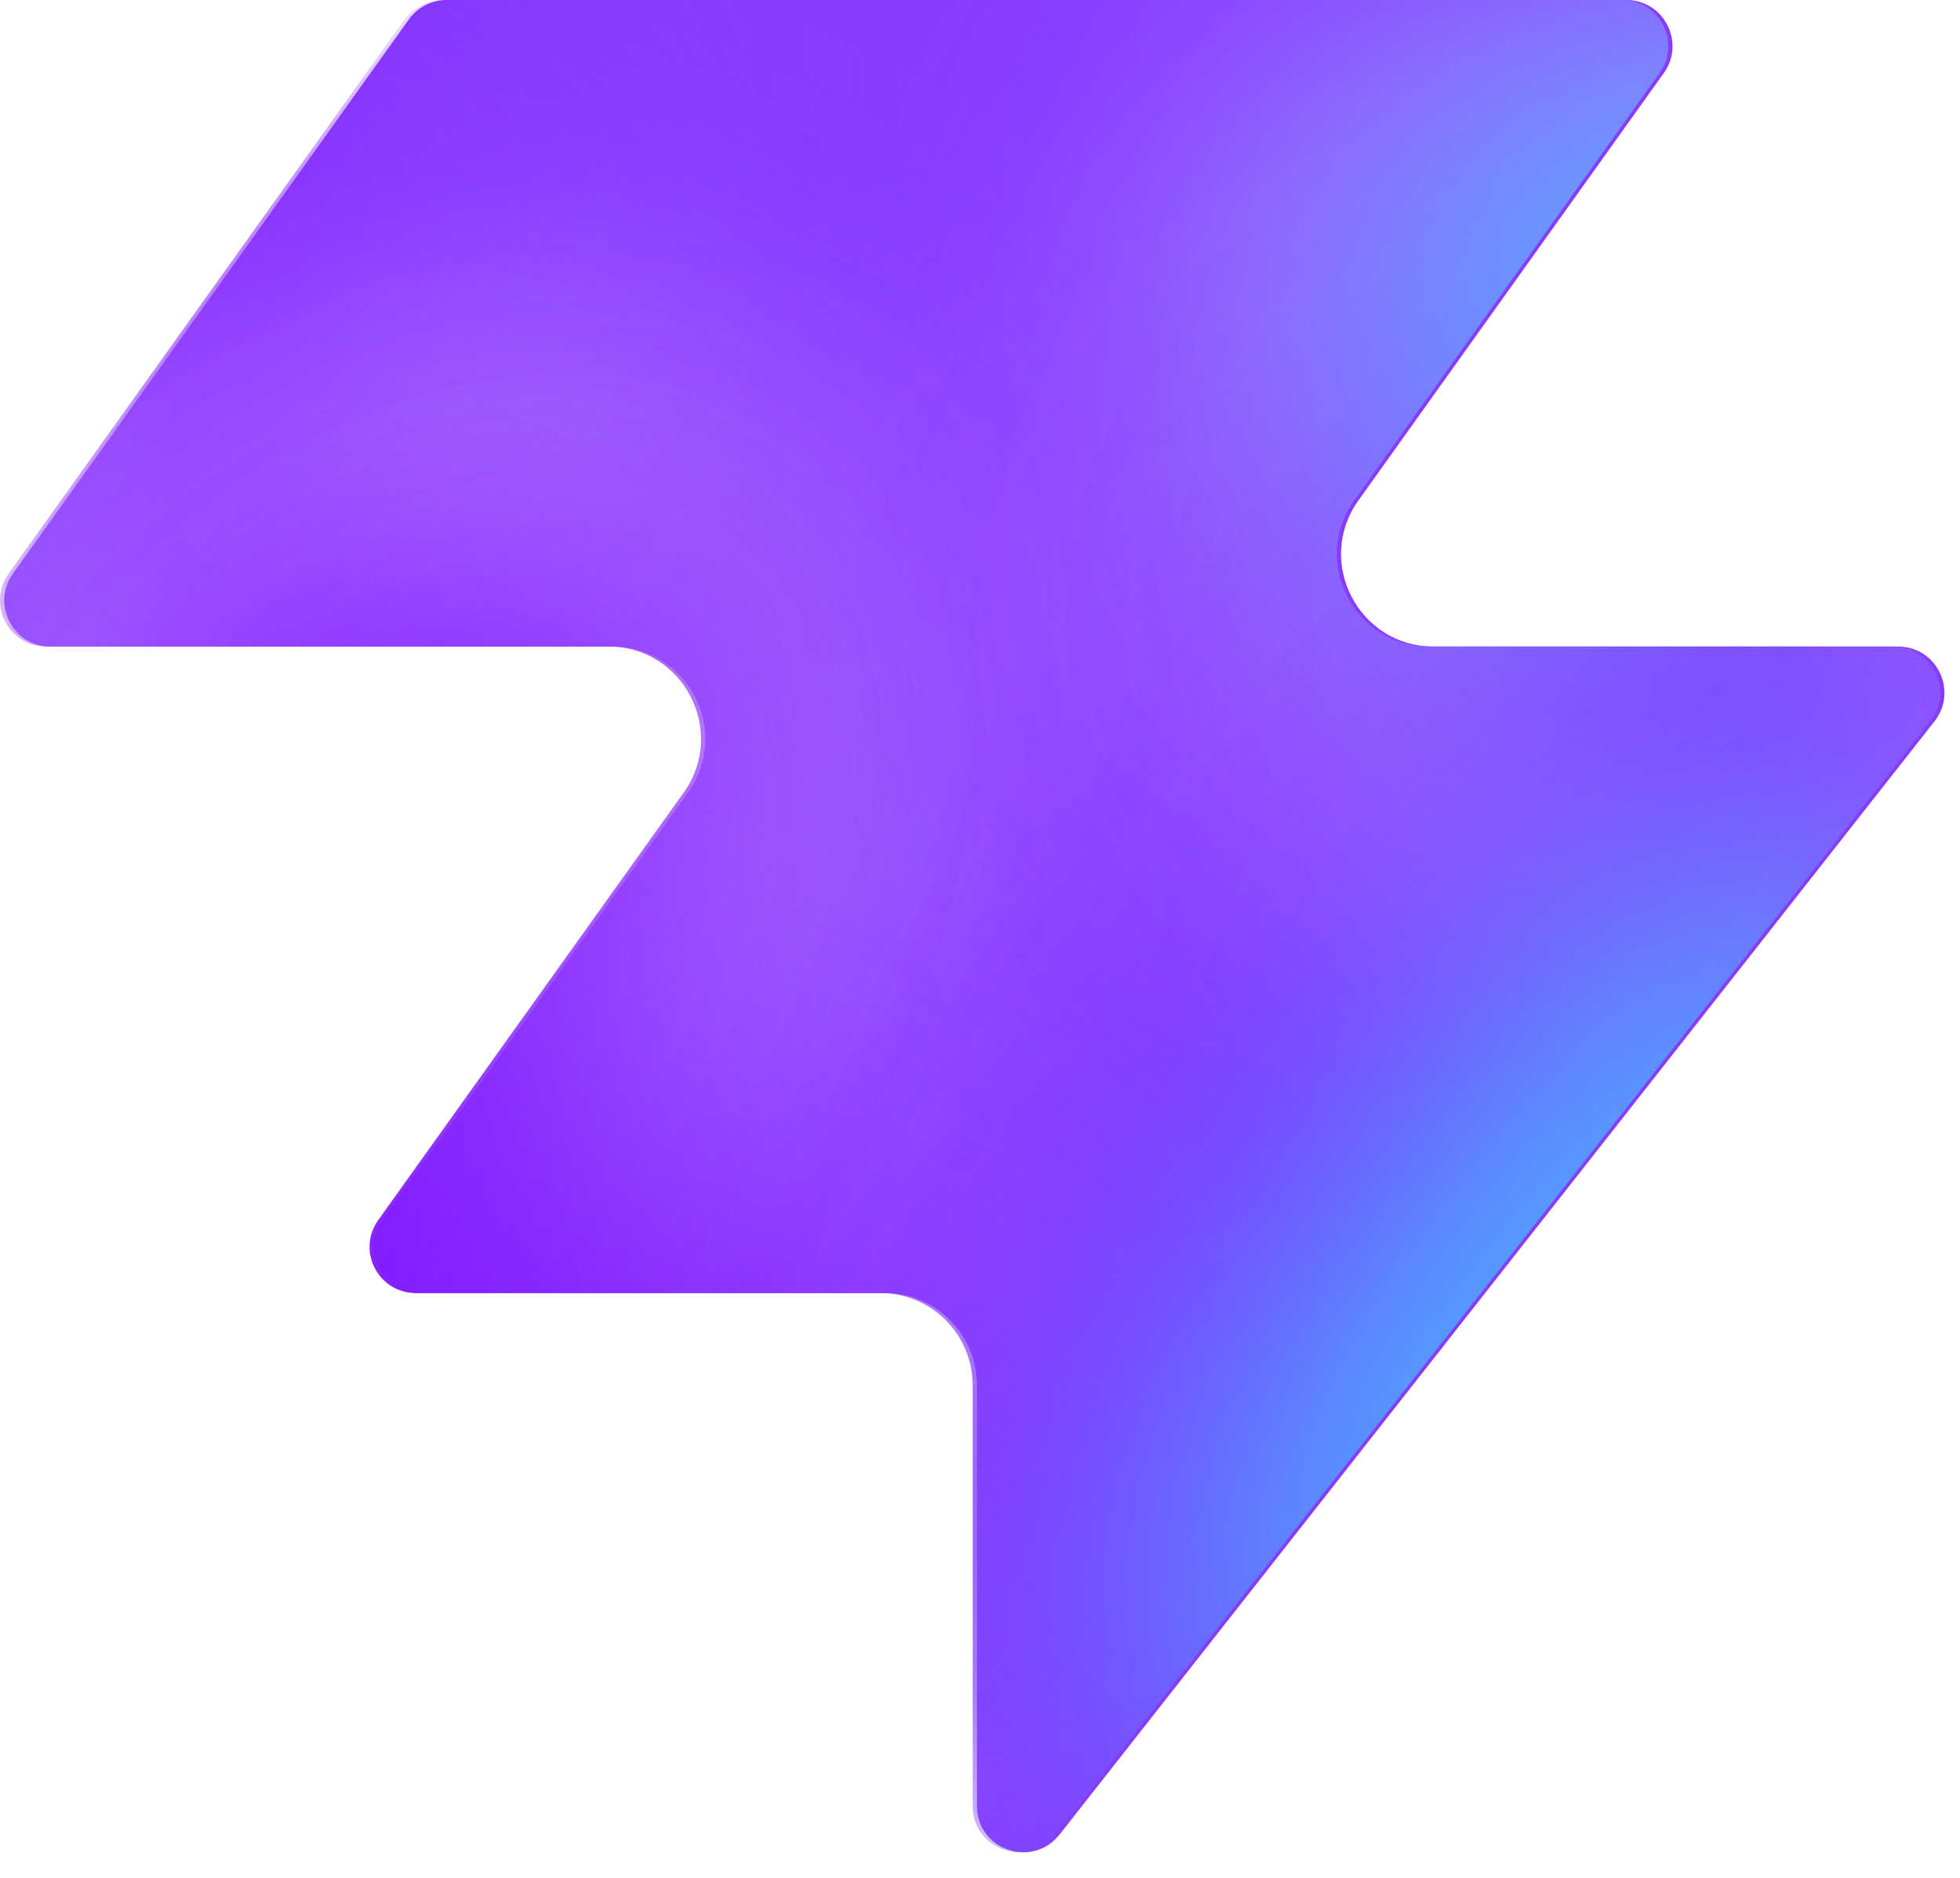
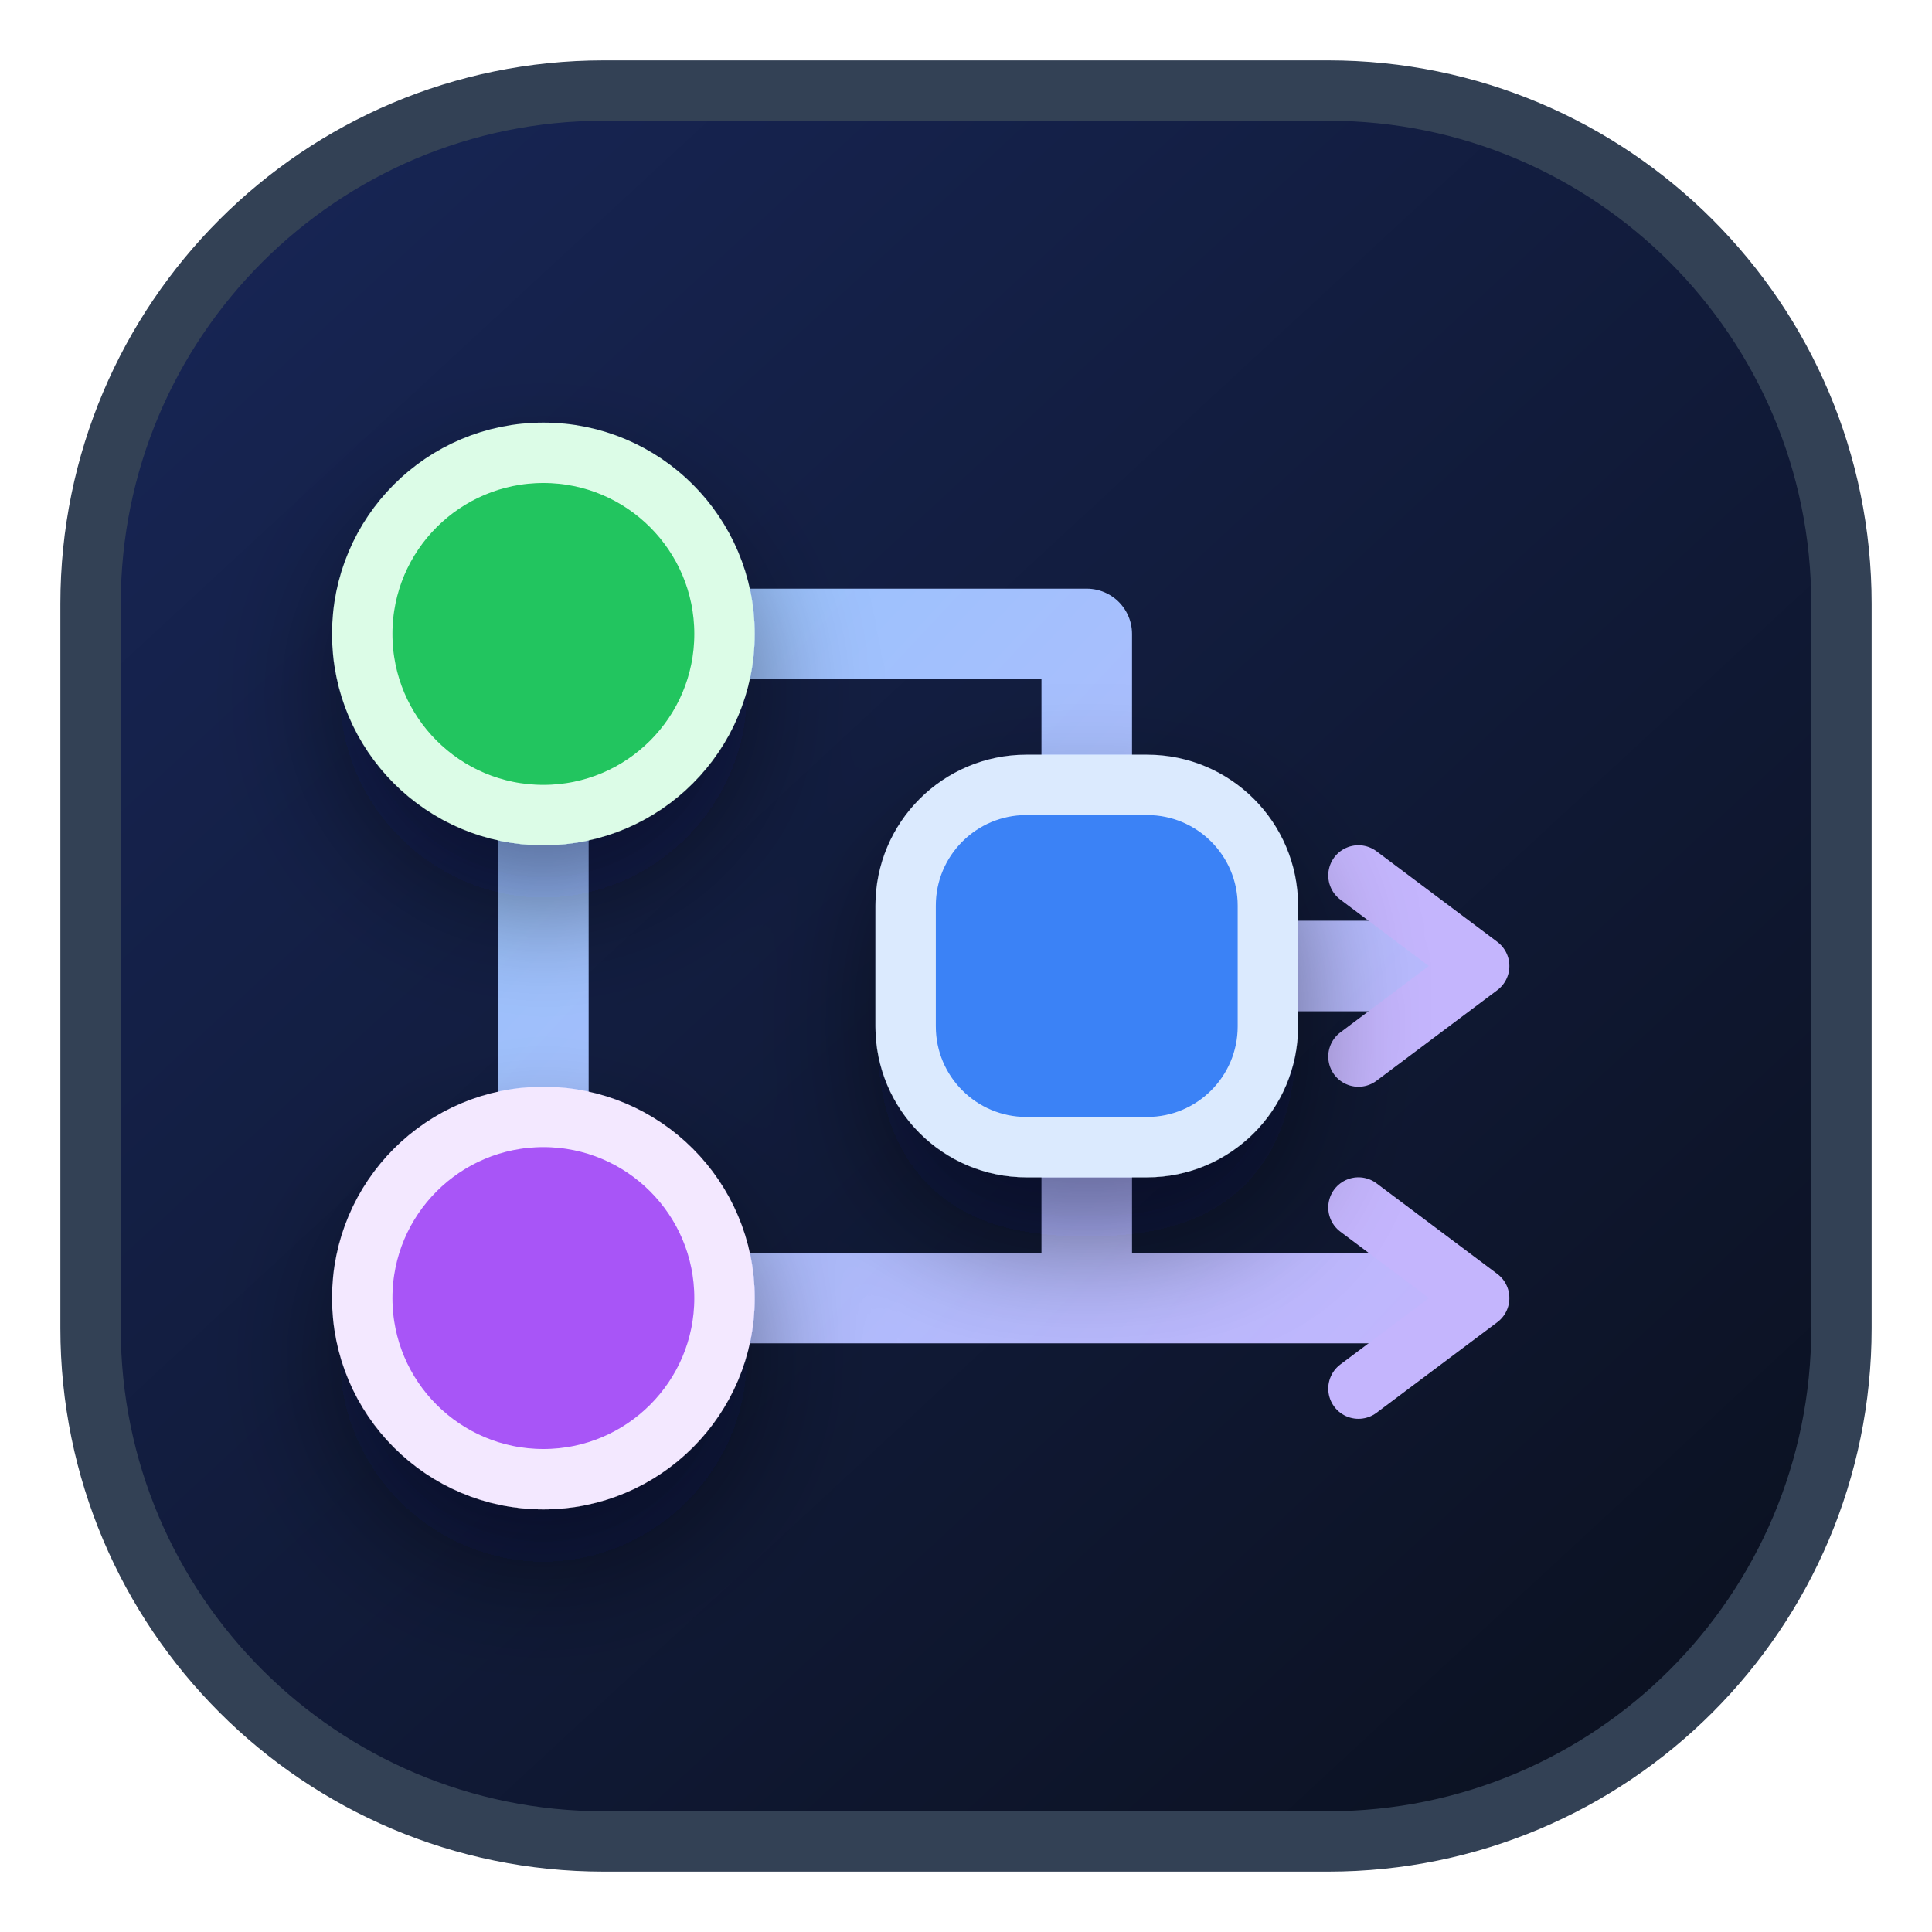
- <svg xmlns="http://www.w3.org/2000/svg" width="48" height="46" fill="none" viewBox="0 0 48 46">
-   <path fill="#863bff" d="M25.946 44.938c-.664.845-2.021.375-2.021-.698V33.937a2.26 2.26 0 0 0-2.262-2.262H10.287c-.92 0-1.456-1.04-.92-1.788l7.48-10.471c1.07-1.497 0-3.578-1.842-3.578H1.237c-.92 0-1.456-1.04-.92-1.788L10.013.474c.214-.297.556-.474.92-.474h28.894c.92 0 1.456 1.04.92 1.788l-7.48 10.471c-1.07 1.498 0 3.579 1.842 3.579h11.377c.943 0 1.473 1.088.89 1.83L25.947 44.94z" style="fill:#863bff;fill:color(display-p3 .525 .23 1);fill-opacity:1" />
-   <mask id="a" width="48" height="46" x="0" y="0" maskUnits="userSpaceOnUse" style="mask-type:alpha">
-     <path fill="#000" d="M25.842 44.938c-.664.844-2.021.375-2.021-.698V33.937a2.26 2.26 0 0 0-2.262-2.262H10.183c-.92 0-1.456-1.04-.92-1.788l7.48-10.471c1.07-1.498 0-3.579-1.842-3.579H1.133c-.92 0-1.456-1.04-.92-1.787L9.91.473c.214-.297.556-.474.92-.474h28.894c.92 0 1.456 1.04.92 1.788l-7.48 10.471c-1.07 1.498 0 3.578 1.842 3.578h11.377c.943 0 1.473 1.088.89 1.832L25.843 44.94z" style="fill:#000;fill-opacity:1" />
-   </mask>
-   <g mask="url(#a)">
-     <g filter="url(#b)">
-       <ellipse cx="5.508" cy="14.704" fill="#ede6ff" rx="5.508" ry="14.704" style="fill:#ede6ff;fill:color(display-p3 .927 .903 1);fill-opacity:1" transform="matrix(.00324 1 1 -.00324 -4.47 31.516)" />
-     </g>
-     <g filter="url(#c)">
-       <ellipse cx="10.399" cy="29.851" fill="#ede6ff" rx="10.399" ry="29.851" style="fill:#ede6ff;fill:color(display-p3 .927 .903 1);fill-opacity:1" transform="matrix(.00324 1 1 -.00324 -39.328 7.883)" />
-     </g>
-     <g filter="url(#d)">
-       <ellipse cx="5.508" cy="30.487" fill="#7e14ff" rx="5.508" ry="30.487" style="fill:#7e14ff;fill:color(display-p3 .492 .077 1);fill-opacity:1" transform="rotate(89.814 -25.913 -14.639)scale(1 -1)" />
-     </g>
-     <g filter="url(#e)">
-       <ellipse cx="5.508" cy="30.599" fill="#7e14ff" rx="5.508" ry="30.599" style="fill:#7e14ff;fill:color(display-p3 .492 .077 1);fill-opacity:1" transform="rotate(89.814 -32.644 -3.334)scale(1 -1)" />
-     </g>
-     <g filter="url(#f)">
-       <ellipse cx="5.508" cy="30.599" fill="#7e14ff" rx="5.508" ry="30.599" style="fill:#7e14ff;fill:color(display-p3 .492 .077 1);fill-opacity:1" transform="matrix(.00324 1 1 -.00324 -34.34 30.47)" />
-     </g>
-     <g filter="url(#g)">
-       <ellipse cx="14.072" cy="22.078" fill="#ede6ff" rx="14.072" ry="22.078" style="fill:#ede6ff;fill:color(display-p3 .927 .903 1);fill-opacity:1" transform="rotate(93.35 24.506 48.493)scale(-1 1)" />
-     </g>
-     <g filter="url(#h)">
-       <ellipse cx="3.47" cy="21.501" fill="#7e14ff" rx="3.47" ry="21.501" style="fill:#7e14ff;fill:color(display-p3 .492 .077 1);fill-opacity:1" transform="rotate(89.009 28.708 47.59)scale(-1 1)" />
-     </g>
-     <g filter="url(#i)">
-       <ellipse cx="3.47" cy="21.501" fill="#7e14ff" rx="3.47" ry="21.501" style="fill:#7e14ff;fill:color(display-p3 .492 .077 1);fill-opacity:1" transform="rotate(89.009 28.708 47.59)scale(-1 1)" />
-     </g>
-     <g filter="url(#j)">
-       <ellipse cx=".387" cy="8.972" fill="#7e14ff" rx="4.407" ry="29.108" style="fill:#7e14ff;fill:color(display-p3 .492 .077 1);fill-opacity:1" transform="rotate(39.51 .387 8.972)" />
-     </g>
-     <g filter="url(#k)">
-       <ellipse cx="47.523" cy="-6.092" fill="#7e14ff" rx="4.407" ry="29.108" style="fill:#7e14ff;fill:color(display-p3 .492 .077 1);fill-opacity:1" transform="rotate(37.892 47.523 -6.092)" />
-     </g>
-     <g filter="url(#l)">
-       <ellipse cx="41.412" cy="6.333" fill="#47bfff" rx="5.971" ry="9.665" style="fill:#47bfff;fill:color(display-p3 .28 .748 1);fill-opacity:1" transform="rotate(37.892 41.412 6.333)" />
-     </g>
-     <g filter="url(#m)">
-       <ellipse cx="-1.879" cy="38.332" fill="#7e14ff" rx="4.407" ry="29.108" style="fill:#7e14ff;fill:color(display-p3 .492 .077 1);fill-opacity:1" transform="rotate(37.892 -1.88 38.332)" />
-     </g>
-     <g filter="url(#n)">
-       <ellipse cx="-1.879" cy="38.332" fill="#7e14ff" rx="4.407" ry="29.108" style="fill:#7e14ff;fill:color(display-p3 .492 .077 1);fill-opacity:1" transform="rotate(37.892 -1.88 38.332)" />
-     </g>
-     <g filter="url(#o)">
-       <ellipse cx="35.651" cy="29.907" fill="#7e14ff" rx="4.407" ry="29.108" style="fill:#7e14ff;fill:color(display-p3 .492 .077 1);fill-opacity:1" transform="rotate(37.892 35.651 29.907)" />
-     </g>
-     <g filter="url(#p)">
-       <ellipse cx="38.418" cy="32.4" fill="#47bfff" rx="5.971" ry="15.297" style="fill:#47bfff;fill:color(display-p3 .28 .748 1);fill-opacity:1" transform="rotate(37.892 38.418 32.4)" />
-     </g>
-   </g>
+ <svg xmlns="http://www.w3.org/2000/svg" width="64" height="64" viewBox="0 0 64 64" fill="none">
  <defs>
-     <filter id="b" width="60.045" height="41.654" x="-19.77" y="16.149" color-interpolation-filters="sRGB" filterUnits="userSpaceOnUse">
-       <feFlood flood-opacity="0" result="BackgroundImageFix" />
-       <feBlend in="SourceGraphic" in2="BackgroundImageFix" result="shape" />
-       <feGaussianBlur result="effect1_foregroundBlur_2002_17158" stdDeviation="7.659" />
-     </filter>
-     <filter id="c" width="90.34" height="51.437" x="-54.613" y="-7.533" color-interpolation-filters="sRGB" filterUnits="userSpaceOnUse">
-       <feFlood flood-opacity="0" result="BackgroundImageFix" />
-       <feBlend in="SourceGraphic" in2="BackgroundImageFix" result="shape" />
-       <feGaussianBlur result="effect1_foregroundBlur_2002_17158" stdDeviation="7.659" />
-     </filter>
-     <filter id="d" width="79.355" height="29.4" x="-49.64" y="2.03" color-interpolation-filters="sRGB" filterUnits="userSpaceOnUse">
-       <feFlood flood-opacity="0" result="BackgroundImageFix" />
-       <feBlend in="SourceGraphic" in2="BackgroundImageFix" result="shape" />
-       <feGaussianBlur result="effect1_foregroundBlur_2002_17158" stdDeviation="4.596" />
-     </filter>
-     <filter id="e" width="79.579" height="29.4" x="-45.045" y="20.029" color-interpolation-filters="sRGB" filterUnits="userSpaceOnUse">
-       <feFlood flood-opacity="0" result="BackgroundImageFix" />
-       <feBlend in="SourceGraphic" in2="BackgroundImageFix" result="shape" />
-       <feGaussianBlur result="effect1_foregroundBlur_2002_17158" stdDeviation="4.596" />
-     </filter>
-     <filter id="f" width="79.579" height="29.4" x="-43.513" y="21.178" color-interpolation-filters="sRGB" filterUnits="userSpaceOnUse">
-       <feFlood flood-opacity="0" result="BackgroundImageFix" />
-       <feBlend in="SourceGraphic" in2="BackgroundImageFix" result="shape" />
-       <feGaussianBlur result="effect1_foregroundBlur_2002_17158" stdDeviation="4.596" />
-     </filter>
-     <filter id="g" width="74.749" height="58.852" x="15.756" y="-17.901" color-interpolation-filters="sRGB" filterUnits="userSpaceOnUse">
-       <feFlood flood-opacity="0" result="BackgroundImageFix" />
-       <feBlend in="SourceGraphic" in2="BackgroundImageFix" result="shape" />
-       <feGaussianBlur result="effect1_foregroundBlur_2002_17158" stdDeviation="7.659" />
-     </filter>
-     <filter id="h" width="61.377" height="25.362" x="23.548" y="2.284" color-interpolation-filters="sRGB" filterUnits="userSpaceOnUse">
-       <feFlood flood-opacity="0" result="BackgroundImageFix" />
-       <feBlend in="SourceGraphic" in2="BackgroundImageFix" result="shape" />
-       <feGaussianBlur result="effect1_foregroundBlur_2002_17158" stdDeviation="4.596" />
-     </filter>
-     <filter id="i" width="61.377" height="25.362" x="23.548" y="2.284" color-interpolation-filters="sRGB" filterUnits="userSpaceOnUse">
-       <feFlood flood-opacity="0" result="BackgroundImageFix" />
-       <feBlend in="SourceGraphic" in2="BackgroundImageFix" result="shape" />
-       <feGaussianBlur result="effect1_foregroundBlur_2002_17158" stdDeviation="4.596" />
-     </filter>
-     <filter id="j" width="56.045" height="63.649" x="-27.636" y="-22.853" color-interpolation-filters="sRGB" filterUnits="userSpaceOnUse">
-       <feFlood flood-opacity="0" result="BackgroundImageFix" />
-       <feBlend in="SourceGraphic" in2="BackgroundImageFix" result="shape" />
-       <feGaussianBlur result="effect1_foregroundBlur_2002_17158" stdDeviation="4.596" />
-     </filter>
-     <filter id="k" width="54.814" height="64.646" x="20.116" y="-38.415" color-interpolation-filters="sRGB" filterUnits="userSpaceOnUse">
-       <feFlood flood-opacity="0" result="BackgroundImageFix" />
-       <feBlend in="SourceGraphic" in2="BackgroundImageFix" result="shape" />
-       <feGaussianBlur result="effect1_foregroundBlur_2002_17158" stdDeviation="4.596" />
-     </filter>
-     <filter id="l" width="33.541" height="35.313" x="24.641" y="-11.323" color-interpolation-filters="sRGB" filterUnits="userSpaceOnUse">
-       <feFlood flood-opacity="0" result="BackgroundImageFix" />
-       <feBlend in="SourceGraphic" in2="BackgroundImageFix" result="shape" />
-       <feGaussianBlur result="effect1_foregroundBlur_2002_17158" stdDeviation="4.596" />
-     </filter>
-     <filter id="m" width="54.814" height="64.646" x="-29.286" y="6.009" color-interpolation-filters="sRGB" filterUnits="userSpaceOnUse">
-       <feFlood flood-opacity="0" result="BackgroundImageFix" />
-       <feBlend in="SourceGraphic" in2="BackgroundImageFix" result="shape" />
-       <feGaussianBlur result="effect1_foregroundBlur_2002_17158" stdDeviation="4.596" />
-     </filter>
-     <filter id="n" width="54.814" height="64.646" x="-29.286" y="6.009" color-interpolation-filters="sRGB" filterUnits="userSpaceOnUse">
-       <feFlood flood-opacity="0" result="BackgroundImageFix" />
-       <feBlend in="SourceGraphic" in2="BackgroundImageFix" result="shape" />
-       <feGaussianBlur result="effect1_foregroundBlur_2002_17158" stdDeviation="4.596" />
-     </filter>
-     <filter id="o" width="54.814" height="64.646" x="8.244" y="-2.416" color-interpolation-filters="sRGB" filterUnits="userSpaceOnUse">
-       <feFlood flood-opacity="0" result="BackgroundImageFix" />
-       <feBlend in="SourceGraphic" in2="BackgroundImageFix" result="shape" />
-       <feGaussianBlur result="effect1_foregroundBlur_2002_17158" stdDeviation="4.596" />
-     </filter>
-     <filter id="p" width="39.409" height="43.623" x="18.713" y="10.588" color-interpolation-filters="sRGB" filterUnits="userSpaceOnUse">
-       <feFlood flood-opacity="0" result="BackgroundImageFix" />
-       <feBlend in="SourceGraphic" in2="BackgroundImageFix" result="shape" />
-       <feGaussianBlur result="effect1_foregroundBlur_2002_17158" stdDeviation="4.596" />
+     <linearGradient id="background" x1="8" y1="6" x2="57" y2="59" gradientUnits="userSpaceOnUse">
+       <stop stop-color="#172554" />
+       <stop offset="1" stop-color="#0B1120" />
+     </linearGradient>
+     <linearGradient id="line" x1="17" y1="18" x2="48" y2="47" gradientUnits="userSpaceOnUse">
+       <stop stop-color="#93C5FD" />
+       <stop offset="1" stop-color="#C4B5FD" />
+     </linearGradient>
+     <filter id="shadow" x="-20%" y="-20%" width="140%" height="140%" color-interpolation-filters="sRGB">
+       <feDropShadow dx="0" dy="2" stdDeviation="2" flood-color="#020617" flood-opacity=".45" />
    </filter>
  </defs>
+   <rect x="3" y="3" width="58" height="58" rx="17" fill="url(#background)" stroke="#334155" stroke-width="2" />
+   <path d="M18 21h18v11h10M18 21v22h18M36 32v11h10" stroke="url(#line)" stroke-width="3" stroke-linecap="round" stroke-linejoin="round" />
+   <path d="m45 29 4 3-4 3M45 40l4 3-4 3" stroke="#C4B5FD" stroke-width="2" stroke-linecap="round" stroke-linejoin="round" />
+   <g filter="url(#shadow)">
+     <circle cx="18" cy="21" r="6" fill="#22C55E" stroke="#DCFCE7" stroke-width="2" />
+     <rect x="30" y="26" width="12" height="12" rx="4" fill="#3B82F6" stroke="#DBEAFE" stroke-width="2" />
+     <circle cx="18" cy="43" r="6" fill="#A855F7" stroke="#F3E8FF" stroke-width="2" />
+   </g>
</svg>
